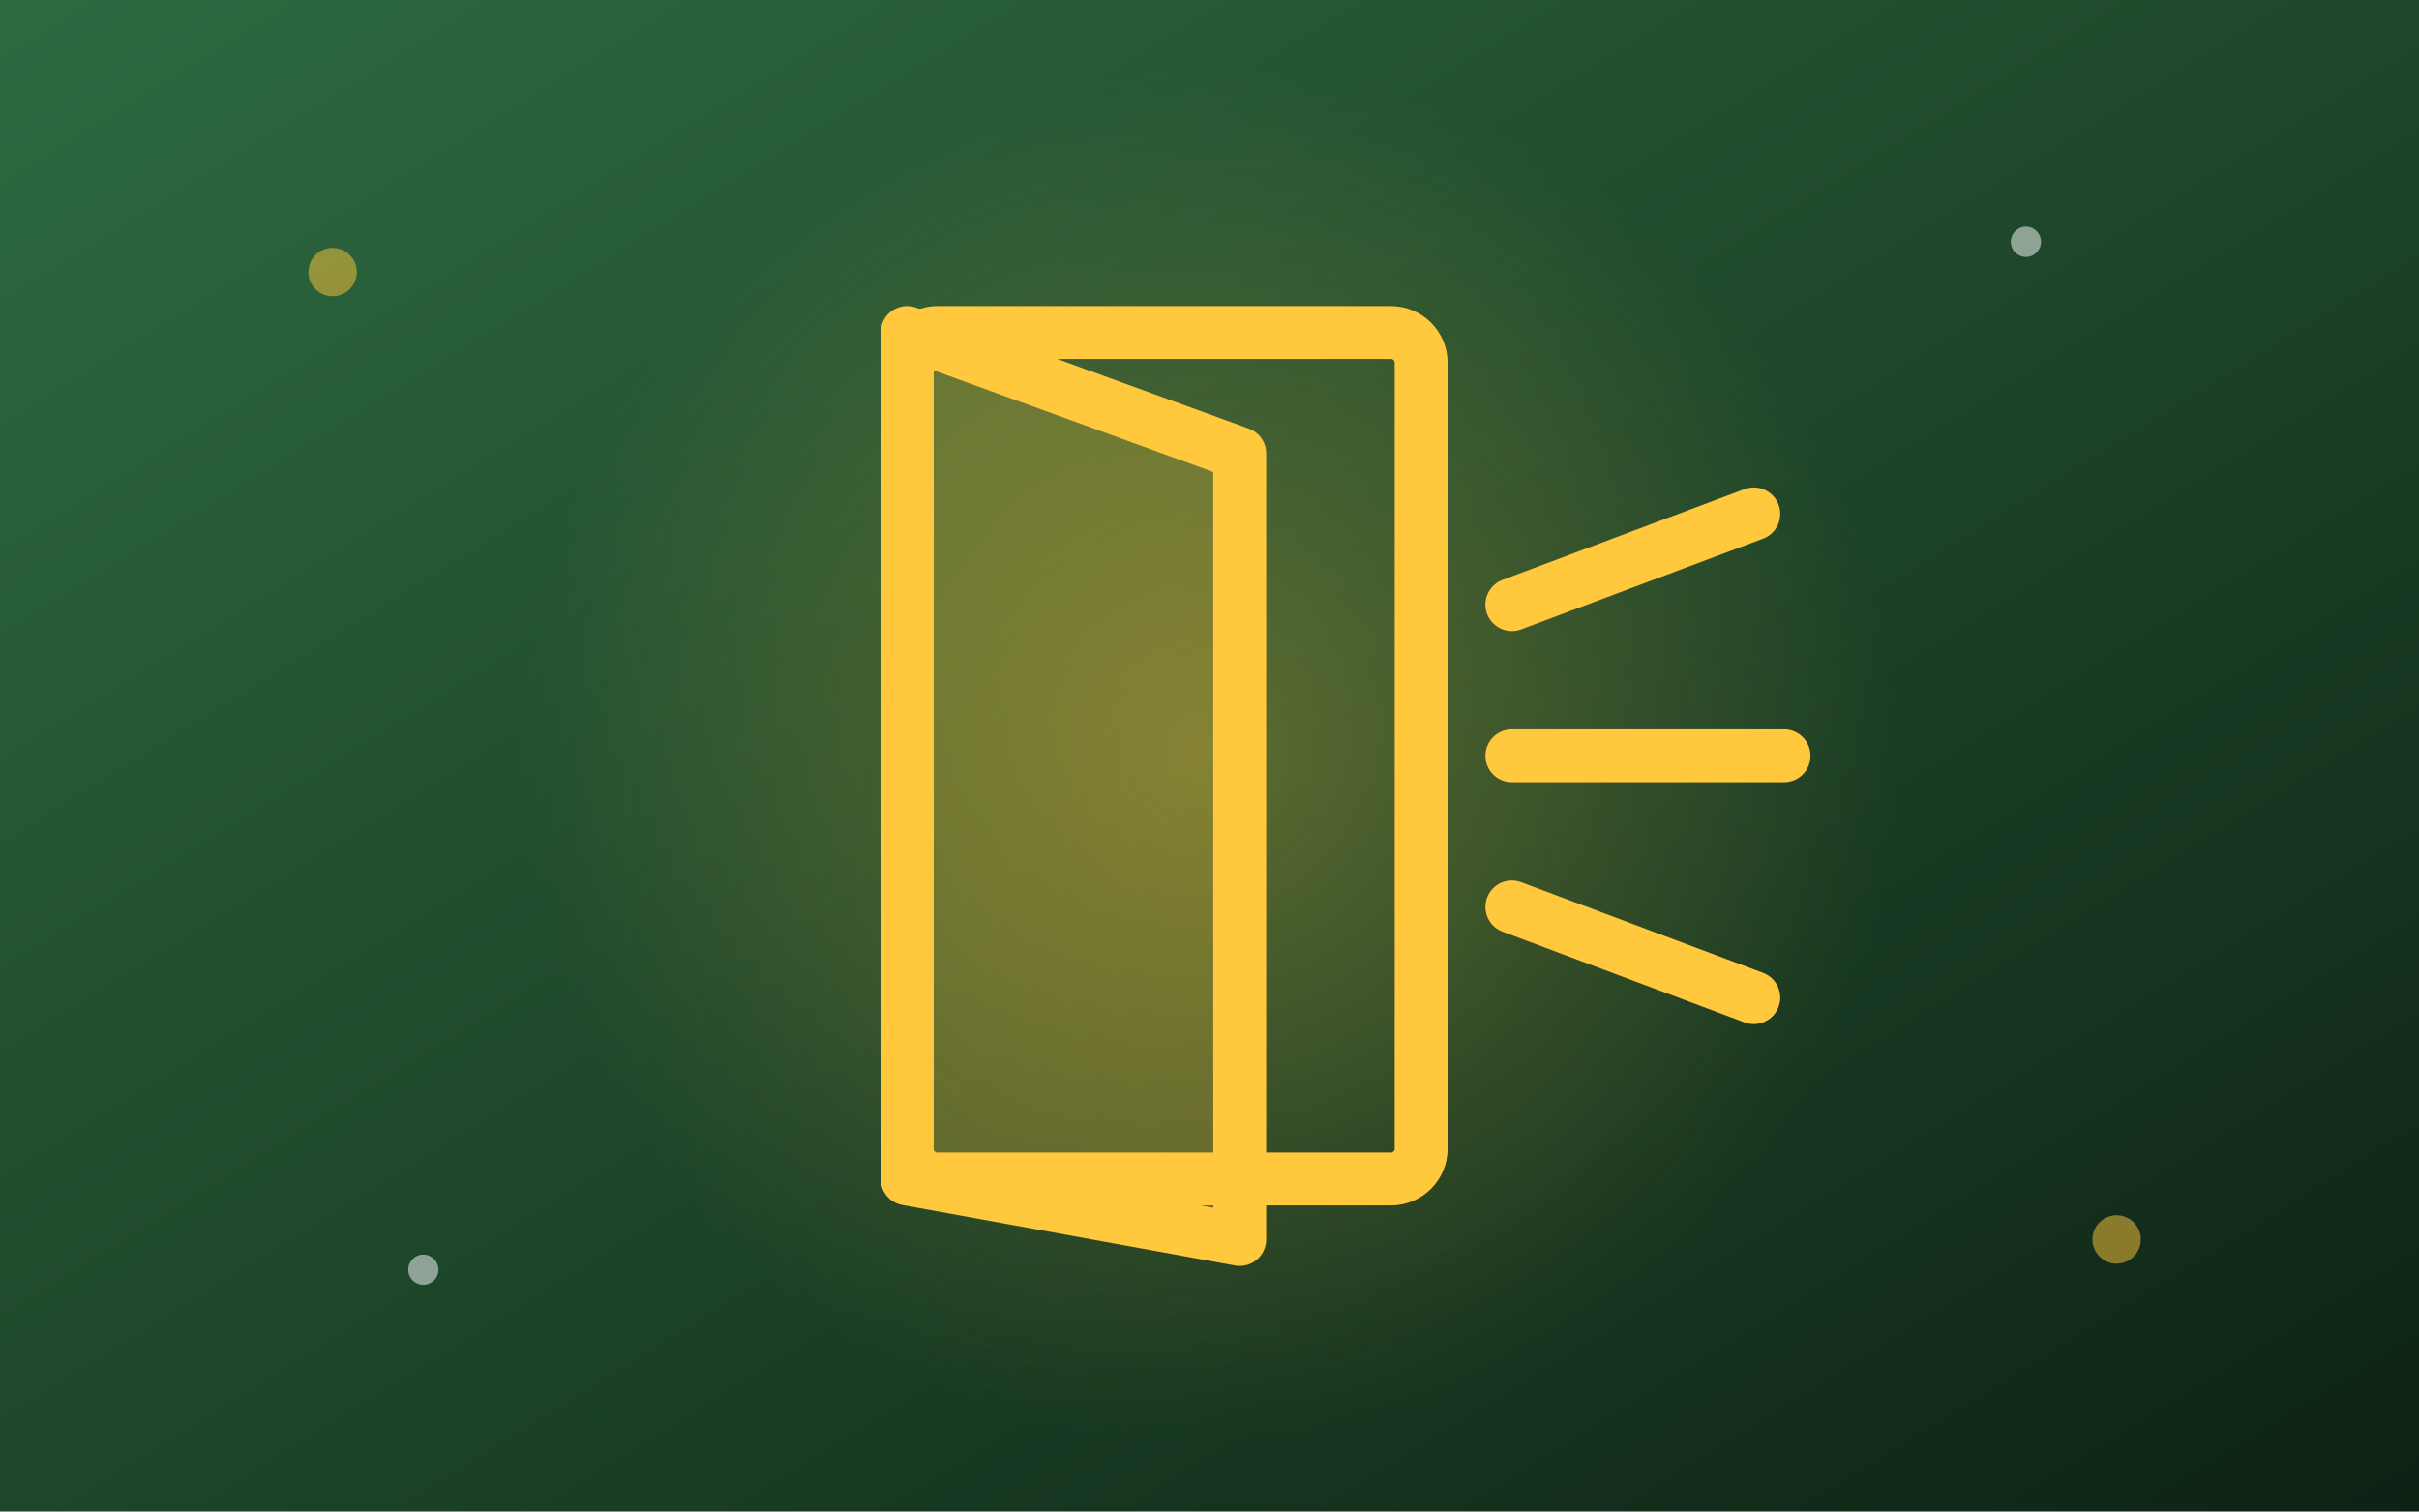
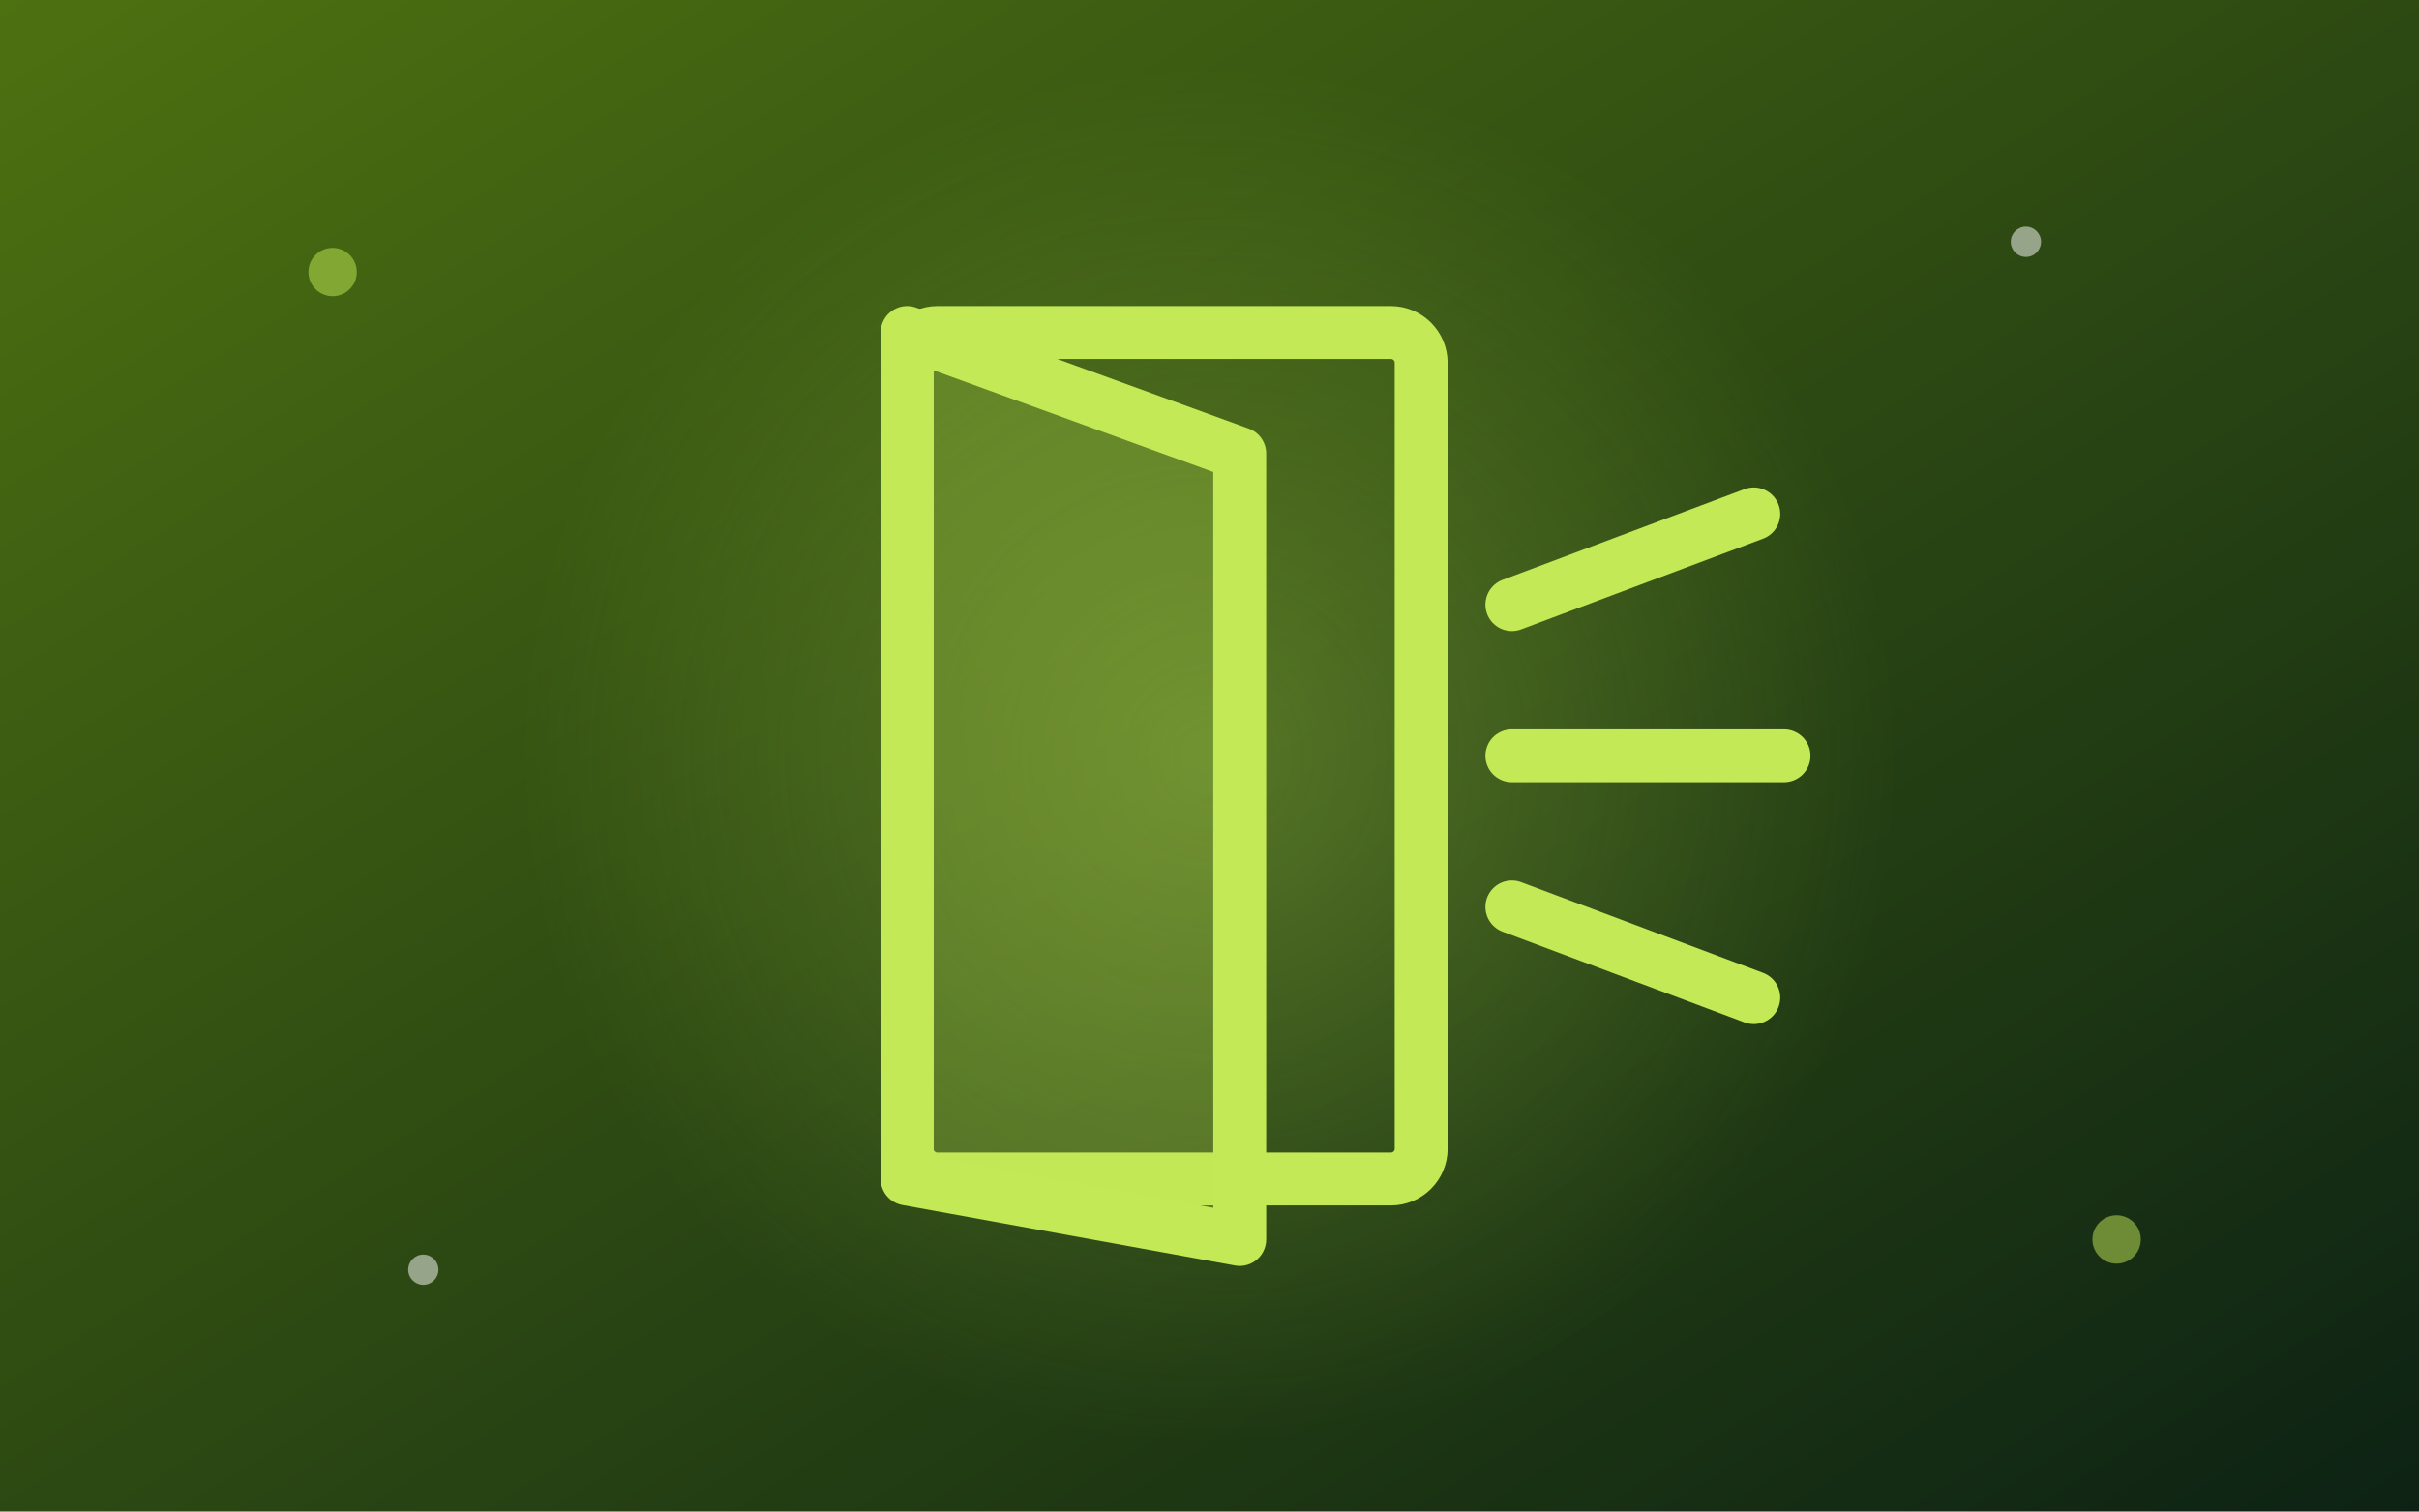
<svg xmlns="http://www.w3.org/2000/svg" viewBox="0 0 160 100" role="img" aria-hidden="true">
  <defs>
    <linearGradient id="f" x1="0" y1="0" x2="1" y2="1">
-       <stop offset="0" stop-color="#2e6b41" />
+       <stop offset="0" stop-color="#4d7111" />
      <stop offset="1" stop-color="#0d2214" />
    </linearGradient>
    <radialGradient id="l" cx="0.5" cy="0.5" r="0.5">
-       <stop offset="0" stop-color="#ffc83d" stop-opacity="0.28" />
-       <stop offset="1" stop-color="#ffc83d" stop-opacity="0" />
+       <stop offset="0" stop-color="#c3e956" stop-opacity="0.28" />
+       <stop offset="1" stop-color="#c3e956" stop-opacity="0" />
    </radialGradient>
  </defs>
  <rect width="160" height="100" fill="url(#f)" />
  <circle cx="80" cy="50" r="46" fill="url(#l)" />
-   <circle cx="22" cy="18" r="1.6" fill="#ffc83d" opacity="0.5" />
-   <circle cx="140" cy="82" r="1.6" fill="#ffc83d" opacity="0.5" />
+   <circle cx="22" cy="18" r="1.6" fill="#c3e956" opacity="0.5" />
+   <circle cx="140" cy="82" r="1.6" fill="#c3e956" opacity="0.5" />
  <circle cx="134" cy="16" r="1" fill="#fff" opacity="0.5" />
  <circle cx="28" cy="84" r="1" fill="#fff" opacity="0.5" />
-   <g fill="none" stroke="#ffc83d" stroke-width="3.5" stroke-linecap="round" stroke-linejoin="round">
+   <g fill="none" stroke="#c3e956" stroke-width="3.5" stroke-linecap="round" stroke-linejoin="round">
    <rect x="60" y="22" width="34" height="56" rx="2" />
-     <polygon points="60,22 82,30 82,82 60,78" fill="#ffc83d" fill-opacity="0.25" />
+     <polygon points="60,22 82,30 82,82 60,78" fill="#c3e956" fill-opacity="0.25" />
    <path d="M100 40l16-6M100 50h18M100 60l16 6" />
  </g>
</svg>
